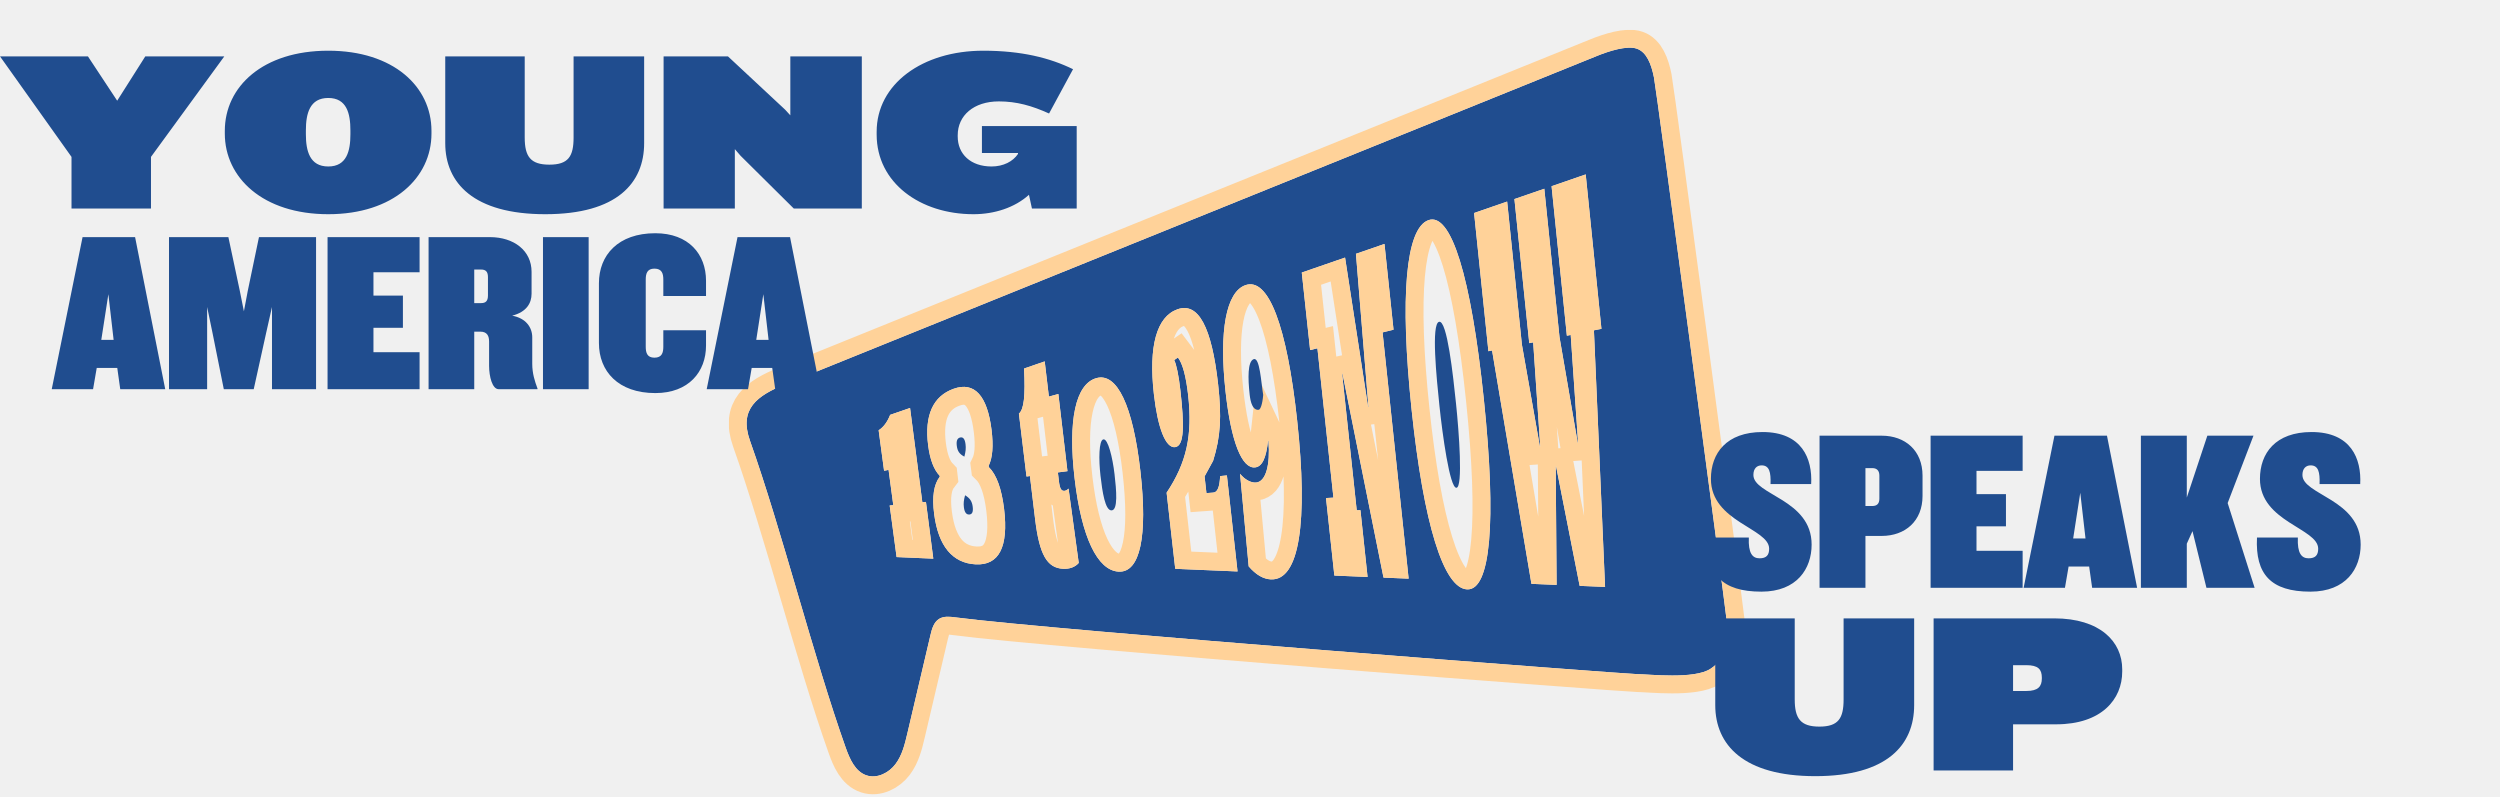
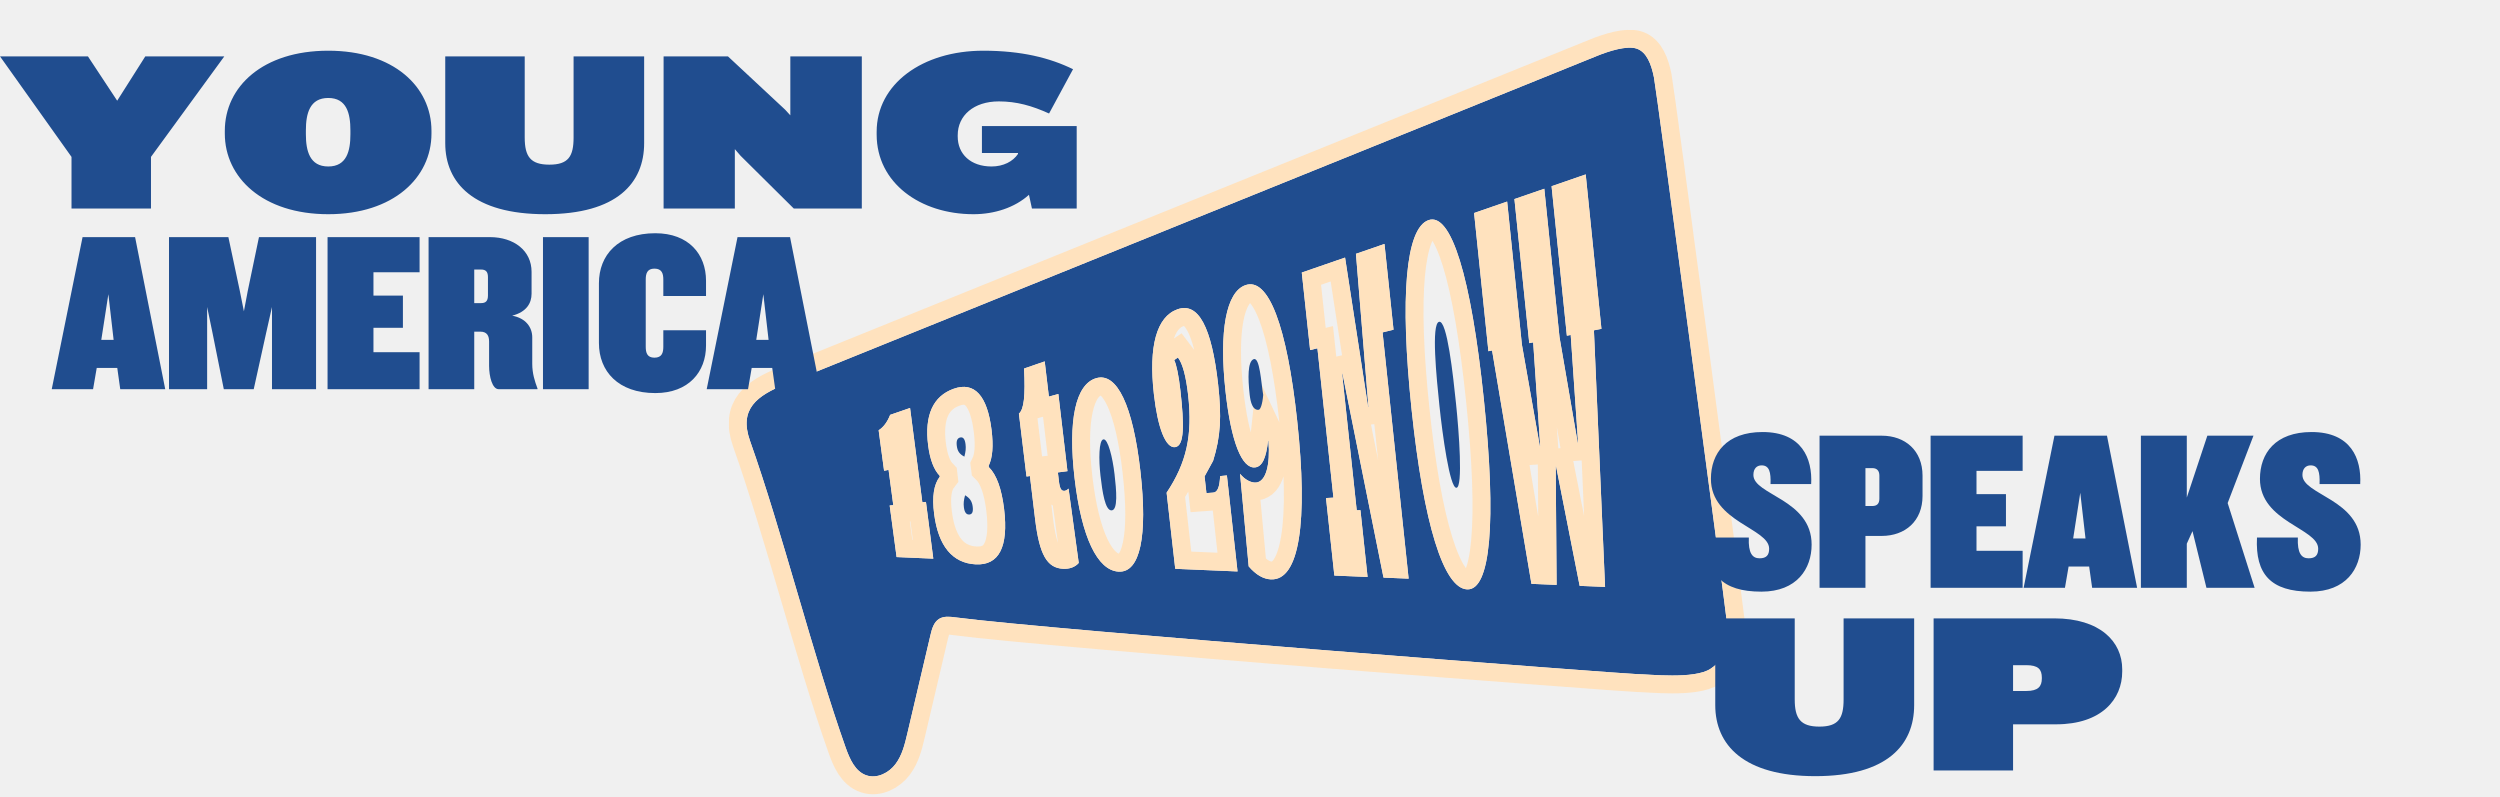
<svg xmlns="http://www.w3.org/2000/svg" width="1259" height="401" viewBox="0 0 1259 401" fill="none">
  <path d="M486.02 249.408C485.342 251.844 485.166 253.482 485.41 255.445C485.735 258.03 486.644 259.208 488.135 259.113C489.627 259.018 490.169 257.719 489.857 255.215C489.518 252.467 488.474 250.924 486.02 249.408Z" fill="#204D8F" />
  <path d="M724.722 162.064C720.668 163.038 723.448 190.488 724.912 204.47C726.376 218.439 730.091 245.835 733.454 245.645C736.817 245.456 734.742 217.464 733.251 203.239C731.773 188.999 728.763 161.089 724.722 162.064Z" fill="#204D8F" />
  <path d="M555.671 221.268C553.353 221.674 553.272 231.446 554.207 239.554C555.143 247.662 556.539 257.204 559.807 257.028C563.088 256.852 562.234 247.039 561.271 238.742C560.309 230.445 557.976 220.862 555.671 221.268Z" fill="#204D8F" />
  <mask id="path-4-outside-1" maskUnits="userSpaceOnUse" x="367" y="15" width="513" height="386" fill="black">
    <rect fill="white" x="367" y="15" width="513" height="386" />
    <path d="M869.543 312.443C868.188 300.261 834.291 45.794 832.935 39.027C831.579 32.259 829.26 26.249 824.311 24.517C819.362 22.784 810.156 25.775 804.434 28.09C668.155 83.22 531.862 138.336 395.57 193.452C381.279 199.232 371.991 205.891 377.713 222.012C393.753 267.153 409.806 331.243 425.846 376.384C427.894 382.123 430.619 388.579 436.422 390.488C441.71 392.234 447.622 389.229 450.971 384.789C454.32 380.35 455.662 374.773 456.937 369.359C460.814 352.846 464.692 336.319 468.584 319.806C469.302 316.72 470.251 313.309 472.963 311.657C475.309 310.223 478.278 310.534 481.003 310.899C529.49 317.275 819.376 339.513 824.799 339.513C830.223 339.513 853.273 342.22 861.408 336.806C869.543 331.392 870.899 324.624 869.543 312.443ZM451.527 280.539L448.042 254.565L449.859 254.389L447.486 236.63L445.222 237.077L442.483 216.679C444.896 215.163 446.849 212.578 448.273 208.923L458.306 205.458L464.489 252.941L466.306 252.765L470.007 281.338L451.527 280.539ZM491.376 284.208C479.634 283.612 472.516 274.949 470.441 258.829C469.316 250.139 470.265 243.953 473.275 240.068L473.221 239.595C470.278 236.522 468.34 231.446 467.418 224.3C465.479 209.221 469.845 199.476 480.285 195.781C490.725 192.072 497.22 199.219 499.348 216.544C500.325 224.543 499.877 230.472 497.884 234.587L497.965 235.236C501.884 239.08 504.419 246.227 505.653 256.27C507.972 275.464 503.077 284.803 491.376 284.208ZM535.361 286.441C527.252 286.021 523.442 279.321 521.273 261.387L518.67 239.744L516.948 239.974L513.124 208.301C515.66 206.162 516.419 199.435 515.714 185.602L526.113 182.001L528.215 199.733L532.988 198.42L537.571 237.28L532.744 237.916L533.259 242.275C533.72 246.187 534.52 247.323 536.052 247.188C536.567 247.134 537.286 246.917 538.127 246.065L543.252 283.504C541.435 285.548 538.71 286.617 535.361 286.441ZM563.387 287.876C552.634 287.334 544.648 270.456 541.191 241.057C537.733 211.658 541.652 193.425 552.106 190.434C562.559 187.443 570.546 204.308 574.301 237.24C578.057 270.185 574.139 288.417 563.387 287.876ZM591.846 286.454L587.508 248.122C597.541 233.057 600.619 219.278 598.355 199.056C597.297 189.608 595.575 183.057 593.202 180.039L591.318 181.338C592.389 183.341 593.623 189.175 594.45 196.66C596.361 213.674 596.538 224.489 591.846 225.166C587.019 225.87 583.02 215.502 581.094 198.447C578.369 174.395 582.464 159.492 592.958 155.77C603.493 152.034 610.232 164.635 613.459 193.696C615.235 209.708 614.747 219.833 610.924 232.056L606.625 239.92L607.561 248.325L610.964 248.081C613.161 247.919 614.178 245.293 614.462 239.757L617.866 239.432L623.221 287.781L591.846 286.454ZM639.966 291.774C636.292 291.584 632.59 289.581 628.835 285.223L624.496 238.593C626.896 241.625 630.136 243.209 632.509 243.019C637.499 242.613 639.736 234.181 638.8 222.175L638.611 221.769C637.661 230.797 635.587 235.02 632.048 235.385C625.391 236.062 619.981 222.486 617.201 197.337C613.784 166.409 617.567 147.026 627.18 143.615C638.8 139.487 648.102 164.108 653.254 211.779C658.8 262.943 654.393 292.518 639.966 291.774ZM696.737 290.881L676.073 188.092L675.884 188.133L683.246 256.988L685.117 256.92L688.71 290.556L671.979 289.852L667.775 250.816L671.518 250.613L663.45 175.396L659.776 176.289L655.573 137.253L677.375 129.714L688.968 204.944L689.158 204.917L682.853 127.819L697.225 122.852L701.781 166.043L696.262 167.397L709.387 291.408L696.737 290.881ZM738.81 296.809C726.973 296.2 716.94 263.756 710.906 206.541C704.872 149.34 707.923 114.947 719.367 110.873C730.81 106.812 740.844 139.27 747.27 201.127C753.697 263.025 750.66 297.418 738.81 296.809ZM795.513 295.036L783.649 234.844L783.459 234.857L783.906 294.549L771.229 294.021L751.406 176.506L749.562 176.872L742.349 107.259L758.999 101.506L766.429 173.542L775.473 224.801L775.663 224.787L772.11 172.418L770.131 172.811L762.66 100.247L777.71 95.05L785.371 169.792L794.536 223L794.726 222.987L791.011 168.683L789.072 169.062L781.371 93.777L798.563 87.835L806.482 165.61L802.699 166.354L808.312 295.564L795.513 295.036Z" />
  </mask>
  <path d="M869.543 312.443C868.188 300.261 834.291 45.794 832.935 39.027C831.579 32.259 829.26 26.249 824.311 24.517C819.362 22.784 810.156 25.775 804.434 28.09C668.155 83.22 531.862 138.336 395.57 193.452C381.279 199.232 371.991 205.891 377.713 222.012C393.753 267.153 409.806 331.243 425.846 376.384C427.894 382.123 430.619 388.579 436.422 390.488C441.71 392.234 447.622 389.229 450.971 384.789C454.32 380.35 455.662 374.773 456.937 369.359C460.814 352.846 464.692 336.319 468.584 319.806C469.302 316.72 470.251 313.309 472.963 311.657C475.309 310.223 478.278 310.534 481.003 310.899C529.49 317.275 819.376 339.513 824.799 339.513C830.223 339.513 853.273 342.22 861.408 336.806C869.543 331.392 870.899 324.624 869.543 312.443ZM451.527 280.539L448.042 254.565L449.859 254.389L447.486 236.63L445.222 237.077L442.483 216.679C444.896 215.163 446.849 212.578 448.273 208.923L458.306 205.458L464.489 252.941L466.306 252.765L470.007 281.338L451.527 280.539ZM491.376 284.208C479.634 283.612 472.516 274.949 470.441 258.829C469.316 250.139 470.265 243.953 473.275 240.068L473.221 239.595C470.278 236.522 468.34 231.446 467.418 224.3C465.479 209.221 469.845 199.476 480.285 195.781C490.725 192.072 497.22 199.219 499.348 216.544C500.325 224.543 499.877 230.472 497.884 234.587L497.965 235.236C501.884 239.08 504.419 246.227 505.653 256.27C507.972 275.464 503.077 284.803 491.376 284.208ZM535.361 286.441C527.252 286.021 523.442 279.321 521.273 261.387L518.67 239.744L516.948 239.974L513.124 208.301C515.66 206.162 516.419 199.435 515.714 185.602L526.113 182.001L528.215 199.733L532.988 198.42L537.571 237.28L532.744 237.916L533.259 242.275C533.72 246.187 534.52 247.323 536.052 247.188C536.567 247.134 537.286 246.917 538.127 246.065L543.252 283.504C541.435 285.548 538.71 286.617 535.361 286.441ZM563.387 287.876C552.634 287.334 544.648 270.456 541.191 241.057C537.733 211.658 541.652 193.425 552.106 190.434C562.559 187.443 570.546 204.308 574.301 237.24C578.057 270.185 574.139 288.417 563.387 287.876ZM591.846 286.454L587.508 248.122C597.541 233.057 600.619 219.278 598.355 199.056C597.297 189.608 595.575 183.057 593.202 180.039L591.318 181.338C592.389 183.341 593.623 189.175 594.45 196.66C596.361 213.674 596.538 224.489 591.846 225.166C587.019 225.87 583.02 215.502 581.094 198.447C578.369 174.395 582.464 159.492 592.958 155.77C603.493 152.034 610.232 164.635 613.459 193.696C615.235 209.708 614.747 219.833 610.924 232.056L606.625 239.92L607.561 248.325L610.964 248.081C613.161 247.919 614.178 245.293 614.462 239.757L617.866 239.432L623.221 287.781L591.846 286.454ZM639.966 291.774C636.292 291.584 632.59 289.581 628.835 285.223L624.496 238.593C626.896 241.625 630.136 243.209 632.509 243.019C637.499 242.613 639.736 234.181 638.8 222.175L638.611 221.769C637.661 230.797 635.587 235.02 632.048 235.385C625.391 236.062 619.981 222.486 617.201 197.337C613.784 166.409 617.567 147.026 627.18 143.615C638.8 139.487 648.102 164.108 653.254 211.779C658.8 262.943 654.393 292.518 639.966 291.774ZM696.737 290.881L676.073 188.092L675.884 188.133L683.246 256.988L685.117 256.92L688.71 290.556L671.979 289.852L667.775 250.816L671.518 250.613L663.45 175.396L659.776 176.289L655.573 137.253L677.375 129.714L688.968 204.944L689.158 204.917L682.853 127.819L697.225 122.852L701.781 166.043L696.262 167.397L709.387 291.408L696.737 290.881ZM738.81 296.809C726.973 296.2 716.94 263.756 710.906 206.541C704.872 149.34 707.923 114.947 719.367 110.873C730.81 106.812 740.844 139.27 747.27 201.127C753.697 263.025 750.66 297.418 738.81 296.809ZM795.513 295.036L783.649 234.844L783.459 234.857L783.906 294.549L771.229 294.021L751.406 176.506L749.562 176.872L742.349 107.259L758.999 101.506L766.429 173.542L775.473 224.801L775.663 224.787L772.11 172.418L770.131 172.811L762.66 100.247L777.71 95.05L785.371 169.792L794.536 223L794.726 222.987L791.011 168.683L789.072 169.062L781.371 93.777L798.563 87.835L806.482 165.61L802.699 166.354L808.312 295.564L795.513 295.036Z" fill="#204D8F" />
-   <path d="M869.543 312.443C868.188 300.261 834.291 45.794 832.935 39.027C831.579 32.259 829.26 26.249 824.311 24.517C819.362 22.784 810.156 25.775 804.434 28.09C668.155 83.22 531.862 138.336 395.57 193.452C381.279 199.232 371.991 205.891 377.713 222.012C393.753 267.153 409.806 331.243 425.846 376.384C427.894 382.123 430.619 388.579 436.422 390.488C441.71 392.234 447.622 389.229 450.971 384.789C454.32 380.35 455.662 374.773 456.937 369.359C460.814 352.846 464.692 336.319 468.584 319.806C469.302 316.72 470.251 313.309 472.963 311.657C475.309 310.223 478.278 310.534 481.003 310.899C529.49 317.275 819.376 339.513 824.799 339.513C830.223 339.513 853.273 342.22 861.408 336.806C869.543 331.392 870.899 324.624 869.543 312.443ZM451.527 280.539L448.042 254.565L449.859 254.389L447.486 236.63L445.222 237.077L442.483 216.679C444.896 215.163 446.849 212.578 448.273 208.923L458.306 205.458L464.489 252.941L466.306 252.765L470.007 281.338L451.527 280.539ZM491.376 284.208C479.634 283.612 472.516 274.949 470.441 258.829C469.316 250.139 470.265 243.953 473.275 240.068L473.221 239.595C470.278 236.522 468.34 231.446 467.418 224.3C465.479 209.221 469.845 199.476 480.285 195.781C490.725 192.072 497.22 199.219 499.348 216.544C500.325 224.543 499.877 230.472 497.884 234.587L497.965 235.236C501.884 239.08 504.419 246.227 505.653 256.27C507.972 275.464 503.077 284.803 491.376 284.208ZM535.361 286.441C527.252 286.021 523.442 279.321 521.273 261.387L518.67 239.744L516.948 239.974L513.124 208.301C515.66 206.162 516.419 199.435 515.714 185.602L526.113 182.001L528.215 199.733L532.988 198.42L537.571 237.28L532.744 237.916L533.259 242.275C533.72 246.187 534.52 247.323 536.052 247.188C536.567 247.134 537.286 246.917 538.127 246.065L543.252 283.504C541.435 285.548 538.71 286.617 535.361 286.441ZM563.387 287.876C552.634 287.334 544.648 270.456 541.191 241.057C537.733 211.658 541.652 193.425 552.106 190.434C562.559 187.443 570.546 204.308 574.301 237.24C578.057 270.185 574.139 288.417 563.387 287.876ZM591.846 286.454L587.508 248.122C597.541 233.057 600.619 219.278 598.355 199.056C597.297 189.608 595.575 183.057 593.202 180.039L591.318 181.338C592.389 183.341 593.623 189.175 594.45 196.66C596.361 213.674 596.538 224.489 591.846 225.166C587.019 225.87 583.02 215.502 581.094 198.447C578.369 174.395 582.464 159.492 592.958 155.77C603.493 152.034 610.232 164.635 613.459 193.696C615.235 209.708 614.747 219.833 610.924 232.056L606.625 239.92L607.561 248.325L610.964 248.081C613.161 247.919 614.178 245.293 614.462 239.757L617.866 239.432L623.221 287.781L591.846 286.454ZM639.966 291.774C636.292 291.584 632.59 289.581 628.835 285.223L624.496 238.593C626.896 241.625 630.136 243.209 632.509 243.019C637.499 242.613 639.736 234.181 638.8 222.175L638.611 221.769C637.661 230.797 635.587 235.02 632.048 235.385C625.391 236.062 619.981 222.486 617.201 197.337C613.784 166.409 617.567 147.026 627.18 143.615C638.8 139.487 648.102 164.108 653.254 211.779C658.8 262.943 654.393 292.518 639.966 291.774ZM696.737 290.881L676.073 188.092L675.884 188.133L683.246 256.988L685.117 256.92L688.71 290.556L671.979 289.852L667.775 250.816L671.518 250.613L663.45 175.396L659.776 176.289L655.573 137.253L677.375 129.714L688.968 204.944L689.158 204.917L682.853 127.819L697.225 122.852L701.781 166.043L696.262 167.397L709.387 291.408L696.737 290.881ZM738.81 296.809C726.973 296.2 716.94 263.756 710.906 206.541C704.872 149.34 707.923 114.947 719.367 110.873C730.81 106.812 740.844 139.27 747.27 201.127C753.697 263.025 750.66 297.418 738.81 296.809ZM795.513 295.036L783.649 234.844L783.459 234.857L783.906 294.549L771.229 294.021L751.406 176.506L749.562 176.872L742.349 107.259L758.999 101.506L766.429 173.542L775.473 224.801L775.663 224.787L772.11 172.418L770.131 172.811L762.66 100.247L777.71 95.05L785.371 169.792L794.536 223L794.726 222.987L791.011 168.683L789.072 169.062L781.371 93.777L798.563 87.835L806.482 165.61L802.699 166.354L808.312 295.564L795.513 295.036Z" stroke="#FFD299" stroke-width="18" mask="url(#path-4-outside-1)" />
+   <path d="M869.543 312.443C868.188 300.261 834.291 45.794 832.935 39.027C831.579 32.259 829.26 26.249 824.311 24.517C819.362 22.784 810.156 25.775 804.434 28.09C668.155 83.22 531.862 138.336 395.57 193.452C381.279 199.232 371.991 205.891 377.713 222.012C393.753 267.153 409.806 331.243 425.846 376.384C427.894 382.123 430.619 388.579 436.422 390.488C441.71 392.234 447.622 389.229 450.971 384.789C454.32 380.35 455.662 374.773 456.937 369.359C460.814 352.846 464.692 336.319 468.584 319.806C469.302 316.72 470.251 313.309 472.963 311.657C475.309 310.223 478.278 310.534 481.003 310.899C529.49 317.275 819.376 339.513 824.799 339.513C830.223 339.513 853.273 342.22 861.408 336.806C869.543 331.392 870.899 324.624 869.543 312.443ZM451.527 280.539L448.042 254.565L449.859 254.389L447.486 236.63L445.222 237.077L442.483 216.679C444.896 215.163 446.849 212.578 448.273 208.923L458.306 205.458L464.489 252.941L466.306 252.765L470.007 281.338L451.527 280.539ZM491.376 284.208C479.634 283.612 472.516 274.949 470.441 258.829C469.316 250.139 470.265 243.953 473.275 240.068L473.221 239.595C470.278 236.522 468.34 231.446 467.418 224.3C465.479 209.221 469.845 199.476 480.285 195.781C490.725 192.072 497.22 199.219 499.348 216.544C500.325 224.543 499.877 230.472 497.884 234.587L497.965 235.236C501.884 239.08 504.419 246.227 505.653 256.27C507.972 275.464 503.077 284.803 491.376 284.208ZM535.361 286.441C527.252 286.021 523.442 279.321 521.273 261.387L518.67 239.744L516.948 239.974L513.124 208.301C515.66 206.162 516.419 199.435 515.714 185.602L526.113 182.001L528.215 199.733L532.988 198.42L537.571 237.28L532.744 237.916L533.259 242.275C533.72 246.187 534.52 247.323 536.052 247.188C536.567 247.134 537.286 246.917 538.127 246.065L543.252 283.504C541.435 285.548 538.71 286.617 535.361 286.441ZM563.387 287.876C552.634 287.334 544.648 270.456 541.191 241.057C537.733 211.658 541.652 193.425 552.106 190.434C562.559 187.443 570.546 204.308 574.301 237.24C578.057 270.185 574.139 288.417 563.387 287.876ZM591.846 286.454L587.508 248.122C597.541 233.057 600.619 219.278 598.355 199.056C597.297 189.608 595.575 183.057 593.202 180.039L591.318 181.338C592.389 183.341 593.623 189.175 594.45 196.66C596.361 213.674 596.538 224.489 591.846 225.166C587.019 225.87 583.02 215.502 581.094 198.447C578.369 174.395 582.464 159.492 592.958 155.77C603.493 152.034 610.232 164.635 613.459 193.696C615.235 209.708 614.747 219.833 610.924 232.056L606.625 239.92L607.561 248.325L610.964 248.081C613.161 247.919 614.178 245.293 614.462 239.757L617.866 239.432L623.221 287.781L591.846 286.454ZM639.966 291.774C636.292 291.584 632.59 289.581 628.835 285.223L624.496 238.593C626.896 241.625 630.136 243.209 632.509 243.019C637.499 242.613 639.736 234.181 638.8 222.175L638.611 221.769C637.661 230.797 635.587 235.02 632.048 235.385C625.391 236.062 619.981 222.486 617.201 197.337C613.784 166.409 617.567 147.026 627.18 143.615C638.8 139.487 648.102 164.108 653.254 211.779C658.8 262.943 654.393 292.518 639.966 291.774ZM696.737 290.881L676.073 188.092L675.884 188.133L683.246 256.988L685.117 256.92L688.71 290.556L671.979 289.852L667.775 250.816L671.518 250.613L663.45 175.396L659.776 176.289L655.573 137.253L677.375 129.714L688.968 204.944L689.158 204.917L682.853 127.819L697.225 122.852L701.781 166.043L696.262 167.397L709.387 291.408L696.737 290.881ZM738.81 296.809C726.973 296.2 716.94 263.756 710.906 206.541C704.872 149.34 707.923 114.947 719.367 110.873C730.81 106.812 740.844 139.27 747.27 201.127C753.697 263.025 750.66 297.418 738.81 296.809ZM795.513 295.036L783.649 234.844L783.459 234.857L783.906 294.549L771.229 294.021L751.406 176.506L749.562 176.872L742.349 107.259L758.999 101.506L766.429 173.542L775.473 224.801L775.663 224.787L772.11 172.418L770.131 172.811L762.66 100.247L777.71 95.05L785.371 169.792L794.536 223L794.726 222.987L791.011 168.683L789.072 169.062L781.371 93.777L798.563 87.835L806.482 165.61L802.699 166.354L808.312 295.564L795.513 295.036Z" stroke="#FFE2BE" stroke-width="18" mask="url(#path-4-outside-1)" />
  <path d="M486.237 223.691C485.912 221.051 485.017 219.968 483.539 220.32C482.061 220.672 481.532 222.066 481.844 224.53C482.183 227.237 483.213 228.672 485.654 229.971C486.332 227.413 486.495 225.694 486.237 223.691Z" fill="#204D8F" />
  <path d="M631.343 180.878C628.265 182.028 628.428 190.542 629.336 198.758C630.231 206.974 633.295 206.487 633.987 206.325C634.678 206.162 635.75 203.875 636.143 198.88C635.072 192.451 634.434 179.727 631.343 180.878Z" fill="#204D8F" />
  <path d="M912.334 274.265C912.334 251.38 883.009 249.31 883.009 239.19C883.009 235.97 884.734 234.36 887.149 234.36C891.059 234.36 891.864 237.81 891.634 243.79H912.104C912.794 231.025 907.504 217.57 887.609 217.57C869.439 217.57 861.619 228.265 861.619 241.145C861.619 262.88 890.944 265.985 890.944 276.335C890.944 279.555 889.564 281.165 886.114 281.165C882.549 281.165 880.364 278.635 880.709 270.7H860.124C859.204 289.215 867.139 297.955 887.034 297.955C904.974 297.955 912.334 286.34 912.334 274.265ZM968.188 249.77V239.535C968.188 226.885 959.448 219.41 947.603 219.41H916.323V296H939.438V269.895H947.603C959.448 269.895 968.188 262.42 968.188 249.77ZM946.453 251.15C946.453 253.795 945.073 254.83 942.888 254.83H939.438V235.74H942.888C945.073 235.74 946.453 236.89 946.453 239.535V251.15ZM1018.6 296V277.37H995.365V265.065H1010.2V248.85H995.365V237.12H1018.6V219.41H972.25V296H1018.6ZM1076.25 296L1061.07 219.41H1034.62L1019.1 296H1039.91L1041.75 285.305H1052.1L1053.6 296H1076.25ZM1050.26 271.16H1044.05L1047.62 248.16L1050.26 271.16ZM1135.42 296L1121.85 253.335L1134.85 219.41H1111.62L1101.27 250.575V219.41H1078.15V296H1101.27V273.805L1104.14 267.48L1111.16 296H1135.42ZM1188.83 274.265C1188.83 251.38 1159.5 249.31 1159.5 239.19C1159.5 235.97 1161.23 234.36 1163.64 234.36C1167.55 234.36 1168.36 237.81 1168.13 243.79H1188.6C1189.29 231.025 1184 217.57 1164.1 217.57C1145.93 217.57 1138.11 228.265 1138.11 241.145C1138.11 262.88 1167.44 265.985 1167.44 276.335C1167.44 279.555 1166.06 281.165 1162.61 281.165C1159.04 281.165 1156.86 278.635 1157.2 270.7H1136.62C1135.7 289.215 1143.63 297.955 1163.53 297.955C1181.47 297.955 1188.83 286.34 1188.83 274.265Z" fill="#204D8F" />
  <path d="M963.969 355.11V311.41H928.434V352.235C928.434 361.78 925.789 365.92 916.244 365.92C906.699 365.92 903.824 361.78 903.824 352.235V311.41H863.804V355.11C863.804 375.12 878.064 390.875 914.174 390.875C950.399 390.875 963.969 375.12 963.969 355.11ZM1068.75 338.205V337.055C1068.75 323.14 1057.6 311.41 1034.48 311.41H973.764V388H1013.78V364.77H1035.4C1058.4 364.77 1068.75 352.12 1068.75 338.205ZM1028.27 341.655C1028.27 345.68 1026.43 347.98 1020.45 347.98H1013.78V334.985H1020.45C1026.43 334.985 1028.27 337.055 1028.27 341.31V341.655Z" fill="#204D8F" />
  <path d="M112.949 28.41H73.159L59.014 50.72L44.294 28.41H0.019L36.014 79.01V105H76.034V79.01L112.949 28.41ZM217.29 67.28V65.9C217.29 43.59 198.085 25.535 165.31 25.535C132.42 25.535 113.215 43.59 113.215 65.9V67.28C113.215 89.475 132.42 107.875 165.31 107.875C198.085 107.875 217.29 89.475 217.29 67.28ZM176.465 67.625C176.465 76.02 174.625 83.84 165.31 83.84C155.995 83.84 154.04 76.02 154.04 67.625V65.67C154.04 57.16 155.995 49.34 165.31 49.34C174.625 49.34 176.465 57.16 176.465 65.67V67.625ZM324.391 72.11V28.41H288.856V69.235C288.856 78.78 286.211 82.92 276.666 82.92C267.121 82.92 264.246 78.78 264.246 69.235V28.41H224.226V72.11C224.226 92.12 238.486 107.875 274.596 107.875C310.821 107.875 324.391 92.12 324.391 72.11ZM434.006 105V28.41H398.011V58.08L395.366 55.205L366.616 28.41H334.186V105H370.066V75.1L372.941 78.435L399.736 105H434.006ZM542.222 105V63.485H494.497V77.055H512.667V77.515C510.137 81.31 505.307 83.84 499.327 83.84C488.862 83.84 482.307 77.63 482.307 68.775V68.085C482.307 58.195 490.357 51.065 503.007 51.065C511.977 51.065 519.682 53.25 528.307 57.16L540.382 34.85C528.652 29.1 514.277 25.535 495.187 25.535C464.482 25.535 441.482 42.325 441.482 66.36V67.74C441.482 92.12 463.447 107.875 490.242 107.875C500.822 107.875 511.057 104.54 518.187 98.1L519.682 105H542.222Z" fill="#204D8F" />
  <path d="M83.209 196L68.029 119.41H41.579L26.054 196H46.869L48.709 185.305H59.059L60.554 196H83.209ZM57.219 171.16H51.009L54.574 148.16L57.219 171.16ZM159.169 196V119.41H130.419L124.784 146.435L122.829 156.785L120.759 146.435L115.009 119.41H85.109V196H104.314V154.6L106.959 167.365L112.709 196H127.774L134.099 167.365L136.974 154.6V196H159.169ZM211.302 196V177.37H188.072V165.065H202.907V148.85H188.072V137.12H211.302V119.41H164.957V196H211.302ZM270.686 196V195.655C269.306 191.975 268.041 188.065 268.041 183.235V169.895C268.041 164.835 264.821 160.235 257.921 158.97C265.166 157.13 267.696 152.645 267.696 147.93V136.89C267.696 126.31 258.956 119.41 246.651 119.41H215.831V196H238.831V167.02H241.936C245.386 167.02 246.306 169.32 246.306 171.965V184.155C246.306 189.675 247.916 196 251.136 196H270.686ZM245.731 148.85C245.731 151.61 244.581 152.645 242.281 152.645H238.831V135.74H242.281C244.581 135.74 245.731 136.775 245.731 139.535V148.85ZM296.444 196V119.41H273.444V196H296.444ZM355.554 174.035V166.33H334.049V174.61C334.049 177.6 333.359 180.13 329.564 180.13C325.884 180.13 325.194 177.6 325.194 174.61V140.8C325.194 137.81 325.884 135.28 329.564 135.28C333.359 135.28 334.049 137.81 334.049 140.8V149.08H355.554V141.375C355.554 128.035 346.814 117.455 330.024 117.455C311.279 117.455 301.619 128.495 301.619 142.64V172.77C301.619 186.915 311.279 197.955 330.024 197.955C346.814 197.955 355.554 187.26 355.554 174.035ZM413.048 196L397.868 119.41H371.418L355.893 196H376.708L378.548 185.305H388.898L390.393 196H413.048ZM387.058 171.16H380.848L384.413 148.16L387.058 171.16Z" fill="#204D8F" />
</svg>
